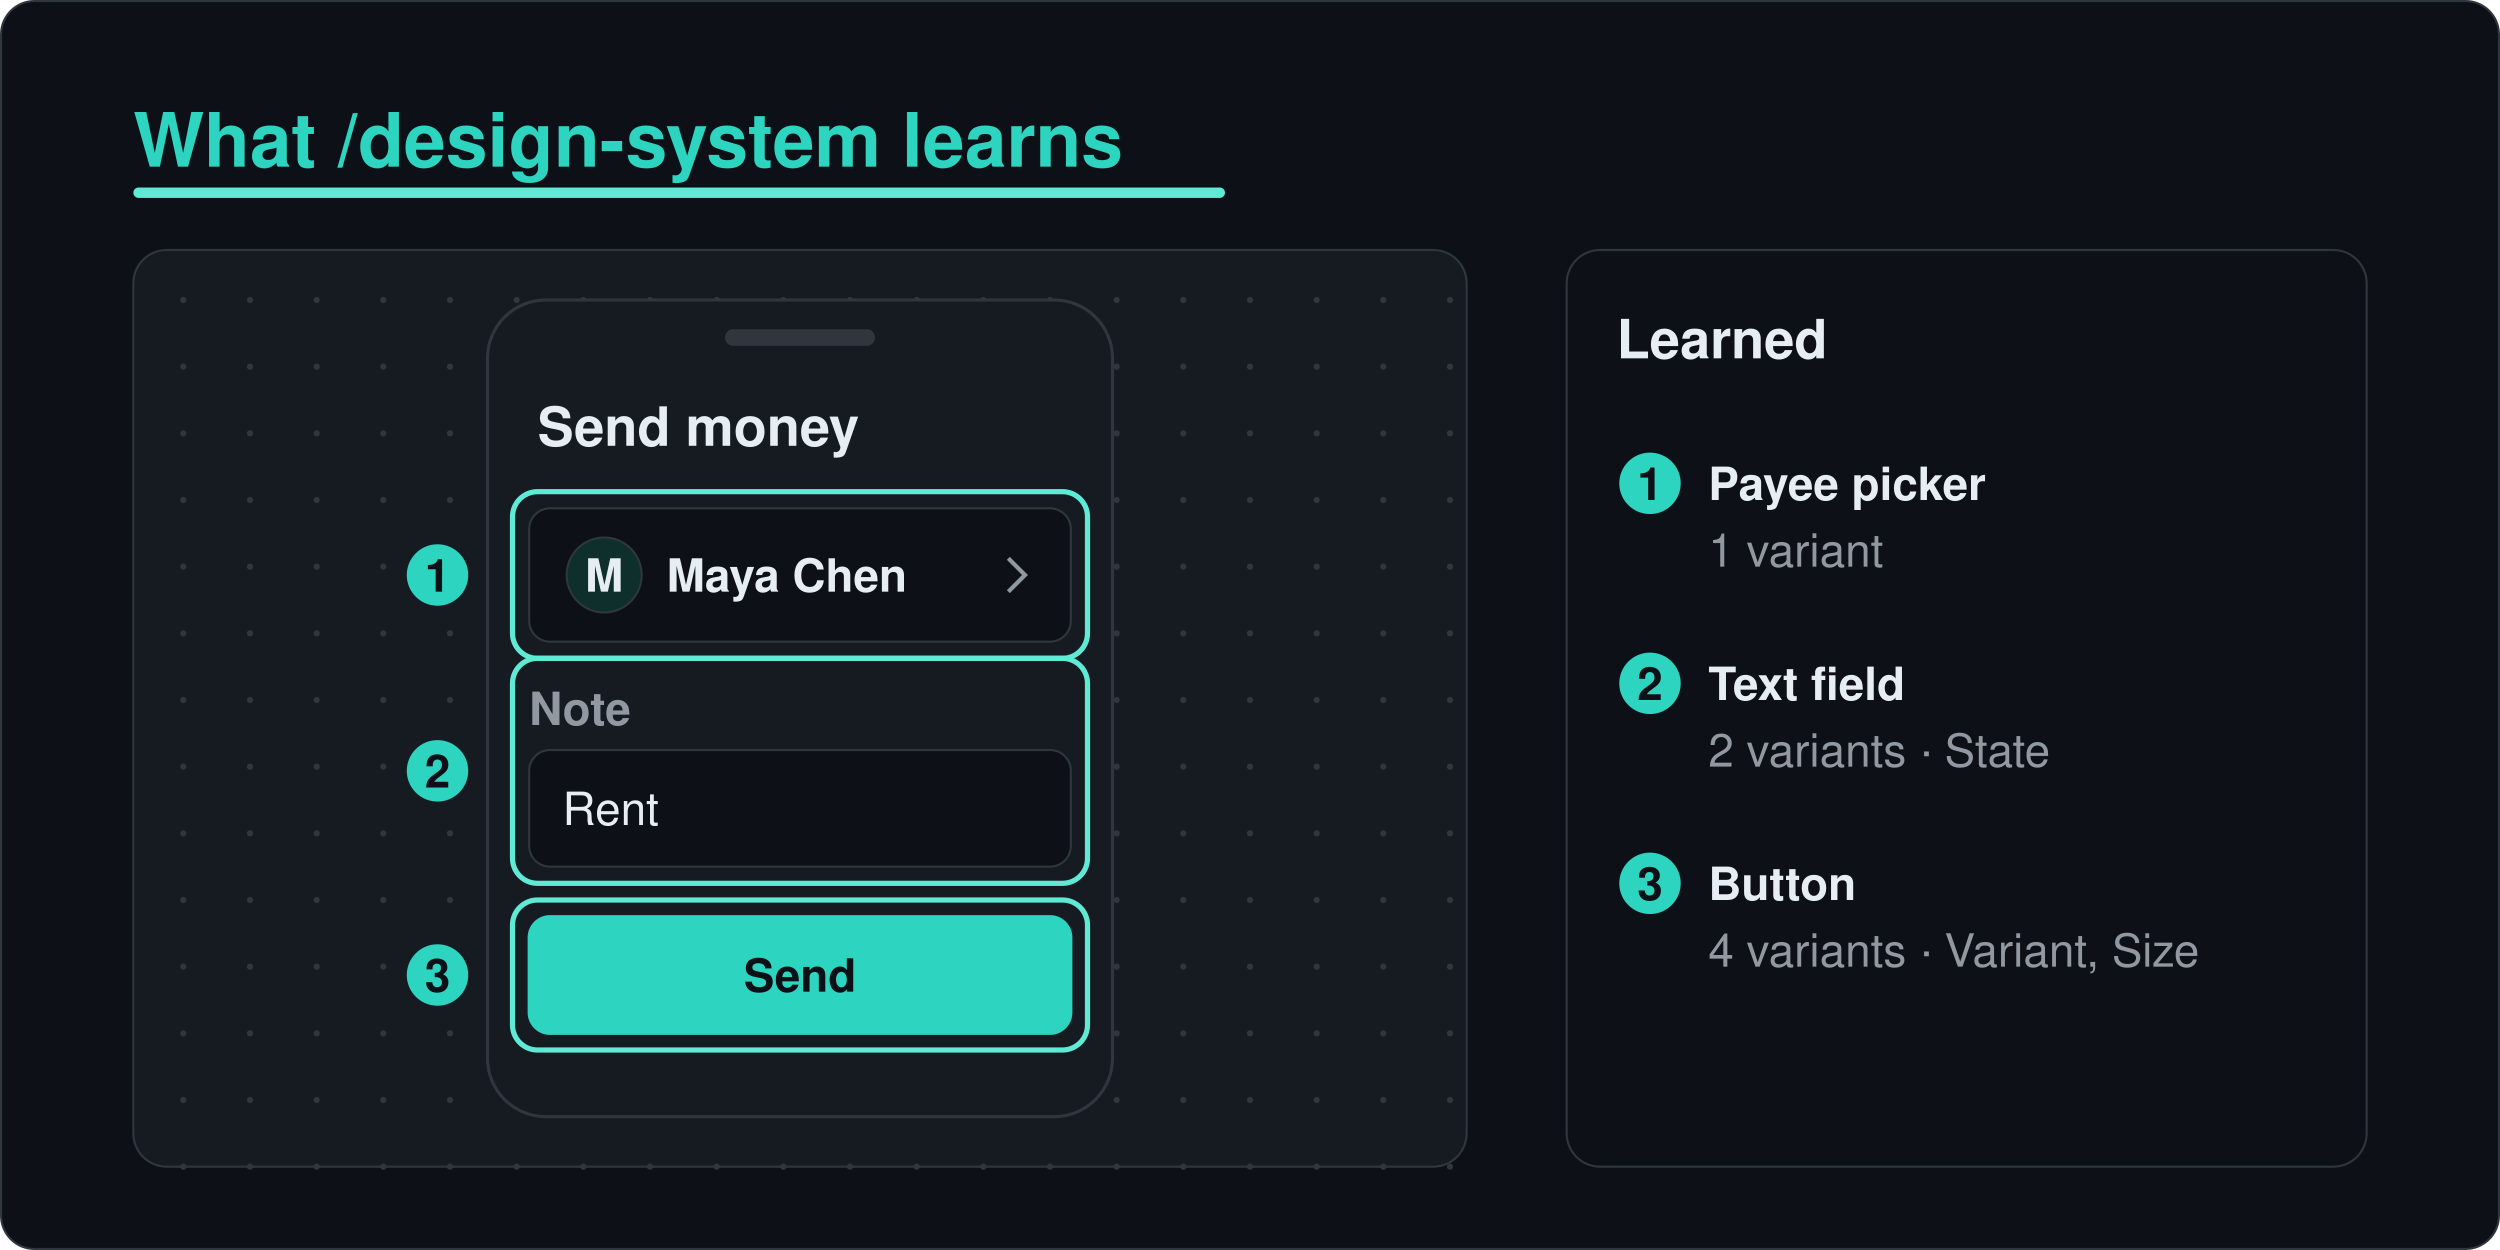
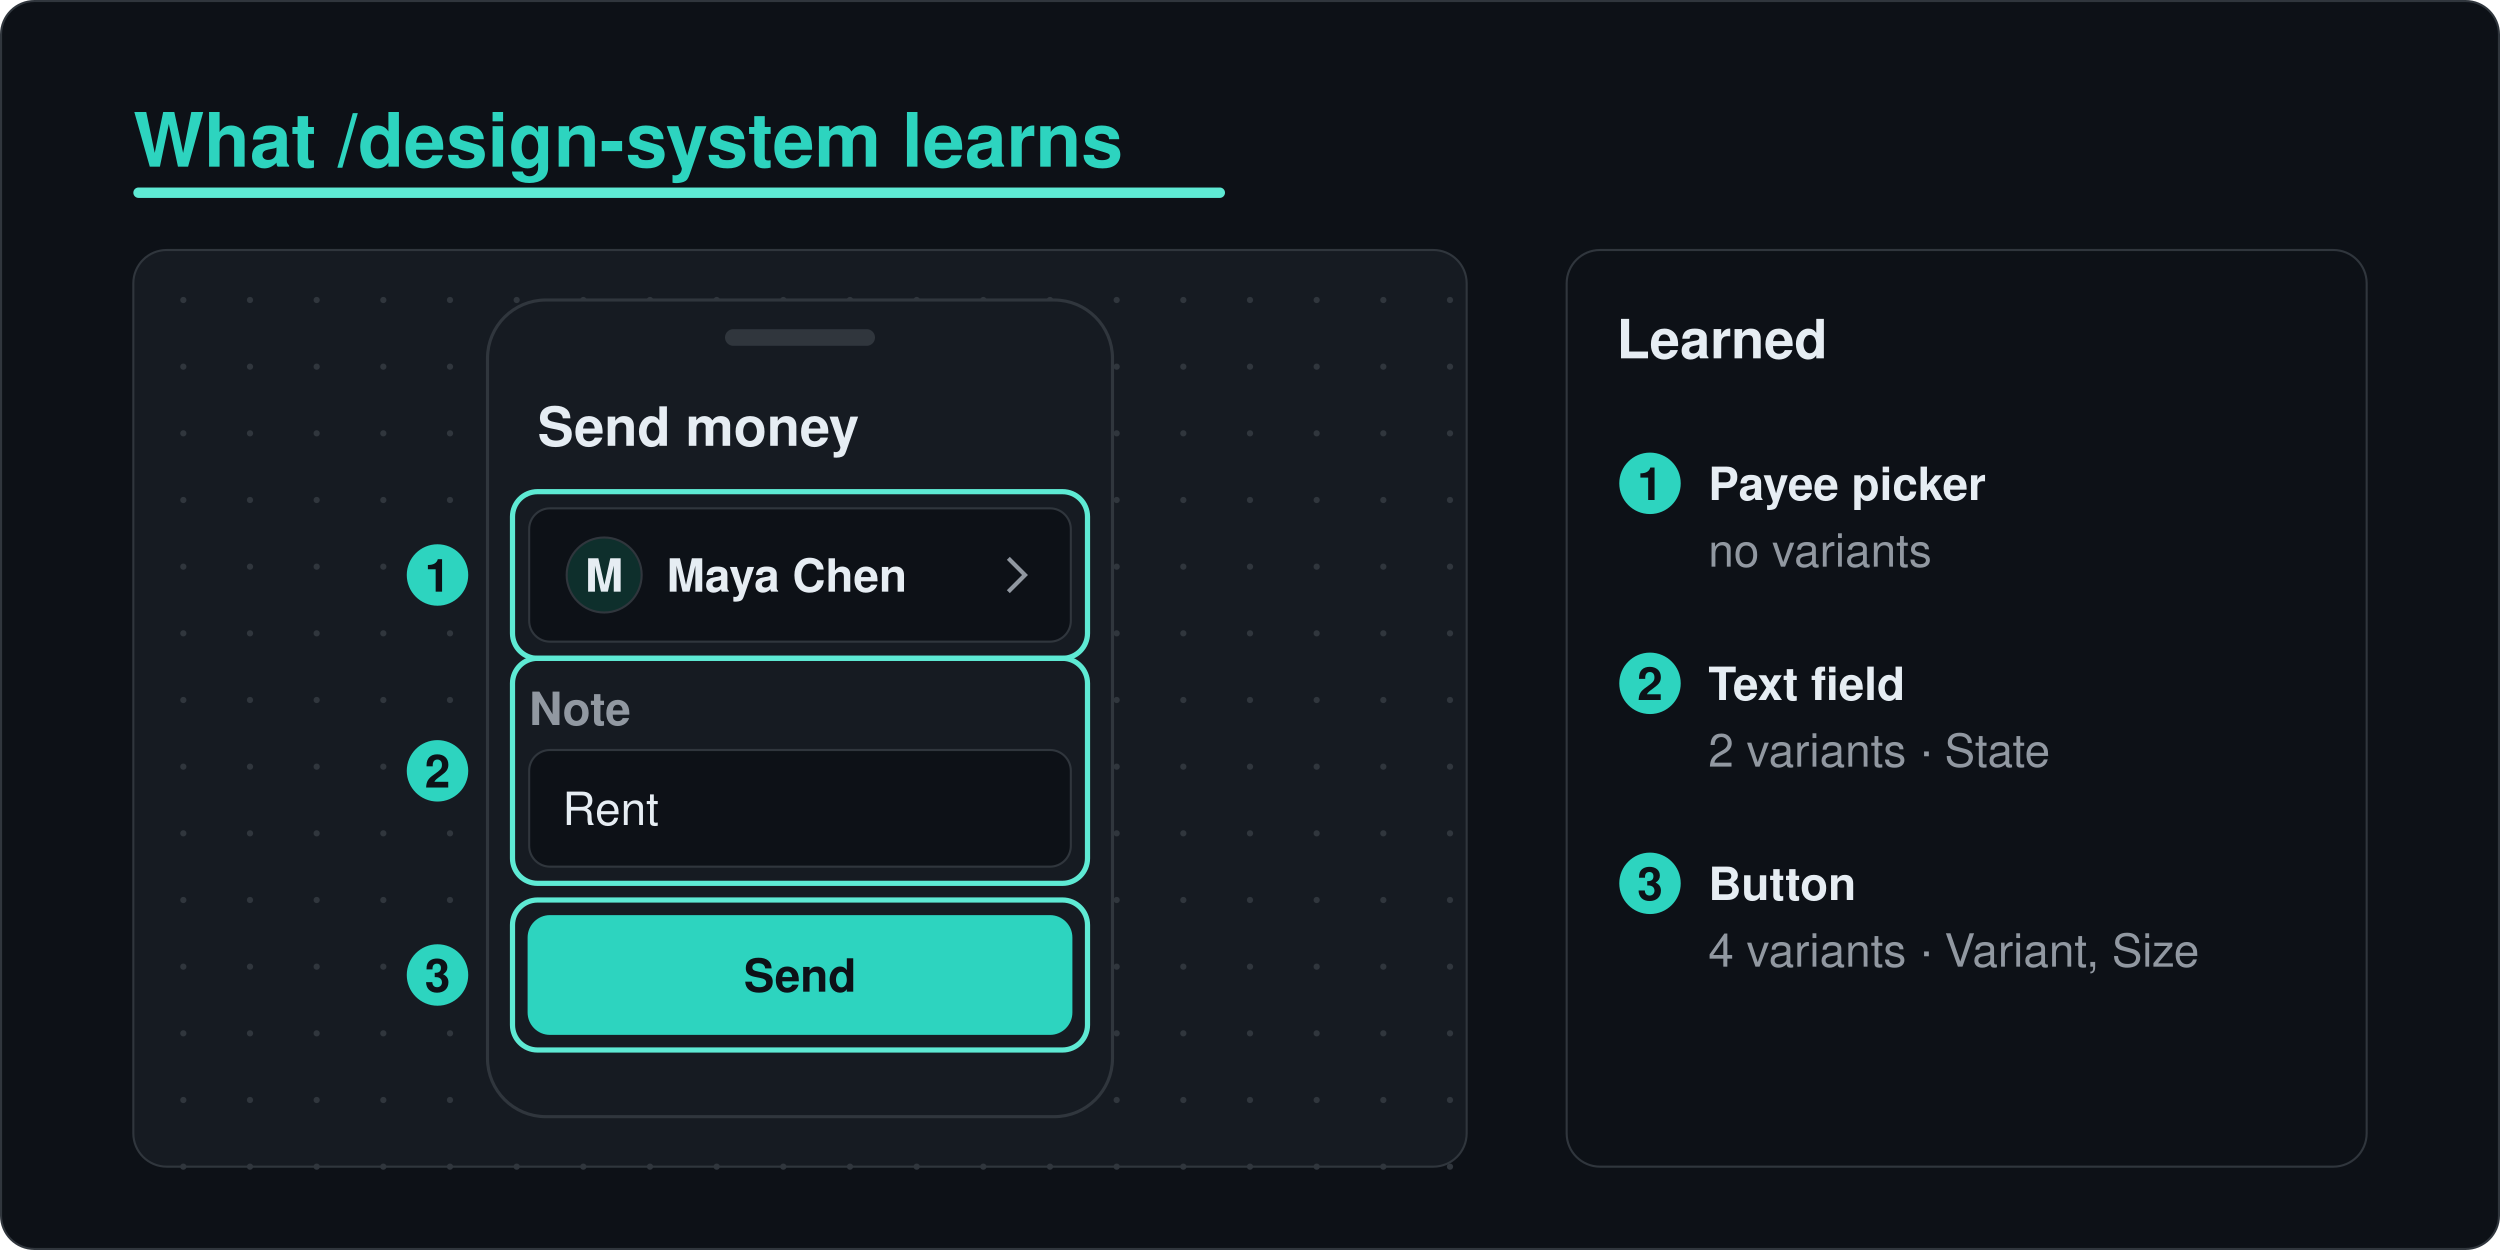
<svg xmlns="http://www.w3.org/2000/svg" width="1200" height="600" viewBox="0 0 1200 600" role="img" aria-labelledby="t d">
  <style>.scan{animation:scan 8s linear infinite both}@keyframes scan{0%{transform:translateX(0);opacity:1}55%{transform:translateX(560px);opacity:1}60%,100%{transform:translateX(560px);opacity:0}}.scan{opacity:0}.h0{animation:h0 8s ease-out infinite both}@keyframes h0{0%,18%{opacity:0}22%,94%{opacity:1}100%{opacity:0}}.h1{animation:h1 8s ease-out infinite both}@keyframes h1{0%,30%{opacity:0}34%,94%{opacity:1}100%{opacity:0}}.h2{animation:h2 8s ease-out infinite both}@keyframes h2{0%,44%{opacity:0}48%,94%{opacity:1}100%{opacity:0}}@media (prefers-reduced-motion: reduce){*{animation:none!important}}</style>
  <rect x="0.5" y="0.5" width="1199" height="599" rx="16" fill="#0D1117" stroke="#30363D" stroke-width="1" />
  <text x="64" y="80" font-family="-apple-system,'Segoe UI',Helvetica,Arial,sans-serif" font-size="36" font-weight="600" fill="#2DD4BF" text-anchor="start">What /design-system learns</text>
  <rect x="64" y="90" width="524" height="5" rx="2.5" fill="#5EEAD4" />
  <rect x="64" y="120" width="640" height="440" rx="16" fill="#161B22" stroke="#30363D" stroke-width="1" />
  <g fill="#30363D">
    <circle cx="88" cy="144" r="1.5" />
    <circle cx="88" cy="176" r="1.5" />
    <circle cx="88" cy="208" r="1.5" />
    <circle cx="88" cy="240" r="1.5" />
    <circle cx="88" cy="272" r="1.5" />
    <circle cx="88" cy="304" r="1.5" />
    <circle cx="88" cy="336" r="1.5" />
    <circle cx="88" cy="368" r="1.5" />
    <circle cx="88" cy="400" r="1.5" />
    <circle cx="88" cy="432" r="1.5" />
    <circle cx="88" cy="464" r="1.5" />
    <circle cx="88" cy="496" r="1.5" />
    <circle cx="88" cy="528" r="1.5" />
    <circle cx="88" cy="560" r="1.5" />
    <circle cx="120" cy="144" r="1.5" />
    <circle cx="120" cy="176" r="1.5" />
    <circle cx="120" cy="208" r="1.5" />
    <circle cx="120" cy="240" r="1.5" />
    <circle cx="120" cy="272" r="1.5" />
    <circle cx="120" cy="304" r="1.5" />
    <circle cx="120" cy="336" r="1.5" />
    <circle cx="120" cy="368" r="1.5" />
    <circle cx="120" cy="400" r="1.5" />
    <circle cx="120" cy="432" r="1.5" />
    <circle cx="120" cy="464" r="1.5" />
    <circle cx="120" cy="496" r="1.5" />
    <circle cx="120" cy="528" r="1.5" />
    <circle cx="120" cy="560" r="1.5" />
    <circle cx="152" cy="144" r="1.5" />
    <circle cx="152" cy="176" r="1.5" />
    <circle cx="152" cy="208" r="1.5" />
    <circle cx="152" cy="240" r="1.5" />
    <circle cx="152" cy="272" r="1.5" />
    <circle cx="152" cy="304" r="1.5" />
    <circle cx="152" cy="336" r="1.5" />
    <circle cx="152" cy="368" r="1.5" />
    <circle cx="152" cy="400" r="1.5" />
    <circle cx="152" cy="432" r="1.5" />
    <circle cx="152" cy="464" r="1.5" />
    <circle cx="152" cy="496" r="1.5" />
    <circle cx="152" cy="528" r="1.5" />
    <circle cx="152" cy="560" r="1.5" />
    <circle cx="184" cy="144" r="1.5" />
    <circle cx="184" cy="176" r="1.5" />
    <circle cx="184" cy="208" r="1.5" />
    <circle cx="184" cy="240" r="1.5" />
    <circle cx="184" cy="272" r="1.5" />
    <circle cx="184" cy="304" r="1.5" />
    <circle cx="184" cy="336" r="1.5" />
    <circle cx="184" cy="368" r="1.5" />
    <circle cx="184" cy="400" r="1.5" />
    <circle cx="184" cy="432" r="1.5" />
    <circle cx="184" cy="464" r="1.5" />
    <circle cx="184" cy="496" r="1.5" />
    <circle cx="184" cy="528" r="1.5" />
    <circle cx="184" cy="560" r="1.5" />
    <circle cx="216" cy="144" r="1.5" />
    <circle cx="216" cy="176" r="1.5" />
    <circle cx="216" cy="208" r="1.5" />
    <circle cx="216" cy="240" r="1.5" />
    <circle cx="216" cy="272" r="1.5" />
    <circle cx="216" cy="304" r="1.5" />
    <circle cx="216" cy="336" r="1.5" />
    <circle cx="216" cy="368" r="1.5" />
    <circle cx="216" cy="400" r="1.5" />
    <circle cx="216" cy="432" r="1.5" />
    <circle cx="216" cy="464" r="1.5" />
    <circle cx="216" cy="496" r="1.5" />
    <circle cx="216" cy="528" r="1.5" />
    <circle cx="216" cy="560" r="1.5" />
    <circle cx="248" cy="144" r="1.5" />
    <circle cx="248" cy="176" r="1.5" />
    <circle cx="248" cy="208" r="1.5" />
    <circle cx="248" cy="240" r="1.5" />
    <circle cx="248" cy="272" r="1.5" />
    <circle cx="248" cy="304" r="1.5" />
    <circle cx="248" cy="336" r="1.5" />
    <circle cx="248" cy="368" r="1.5" />
    <circle cx="248" cy="400" r="1.5" />
    <circle cx="248" cy="432" r="1.5" />
    <circle cx="248" cy="464" r="1.5" />
    <circle cx="248" cy="496" r="1.5" />
    <circle cx="248" cy="528" r="1.5" />
    <circle cx="248" cy="560" r="1.5" />
    <circle cx="280" cy="144" r="1.5" />
    <circle cx="280" cy="176" r="1.5" />
    <circle cx="280" cy="208" r="1.5" />
    <circle cx="280" cy="240" r="1.5" />
    <circle cx="280" cy="272" r="1.5" />
    <circle cx="280" cy="304" r="1.5" />
    <circle cx="280" cy="336" r="1.5" />
    <circle cx="280" cy="368" r="1.5" />
    <circle cx="280" cy="400" r="1.5" />
    <circle cx="280" cy="432" r="1.5" />
    <circle cx="280" cy="464" r="1.5" />
    <circle cx="280" cy="496" r="1.5" />
    <circle cx="280" cy="528" r="1.5" />
    <circle cx="280" cy="560" r="1.5" />
    <circle cx="312" cy="144" r="1.5" />
    <circle cx="312" cy="176" r="1.5" />
    <circle cx="312" cy="208" r="1.5" />
    <circle cx="312" cy="240" r="1.5" />
    <circle cx="312" cy="272" r="1.5" />
    <circle cx="312" cy="304" r="1.5" />
    <circle cx="312" cy="336" r="1.5" />
    <circle cx="312" cy="368" r="1.5" />
    <circle cx="312" cy="400" r="1.5" />
    <circle cx="312" cy="432" r="1.5" />
    <circle cx="312" cy="464" r="1.5" />
    <circle cx="312" cy="496" r="1.5" />
    <circle cx="312" cy="528" r="1.5" />
    <circle cx="312" cy="560" r="1.5" />
    <circle cx="344" cy="144" r="1.5" />
    <circle cx="344" cy="176" r="1.5" />
    <circle cx="344" cy="208" r="1.5" />
    <circle cx="344" cy="240" r="1.5" />
    <circle cx="344" cy="272" r="1.5" />
    <circle cx="344" cy="304" r="1.5" />
    <circle cx="344" cy="336" r="1.5" />
    <circle cx="344" cy="368" r="1.5" />
    <circle cx="344" cy="400" r="1.5" />
    <circle cx="344" cy="432" r="1.5" />
    <circle cx="344" cy="464" r="1.5" />
    <circle cx="344" cy="496" r="1.5" />
    <circle cx="344" cy="528" r="1.5" />
    <circle cx="344" cy="560" r="1.5" />
    <circle cx="376" cy="144" r="1.5" />
    <circle cx="376" cy="176" r="1.5" />
    <circle cx="376" cy="208" r="1.5" />
    <circle cx="376" cy="240" r="1.5" />
    <circle cx="376" cy="272" r="1.5" />
    <circle cx="376" cy="304" r="1.5" />
    <circle cx="376" cy="336" r="1.5" />
    <circle cx="376" cy="368" r="1.5" />
    <circle cx="376" cy="400" r="1.5" />
    <circle cx="376" cy="432" r="1.5" />
    <circle cx="376" cy="464" r="1.5" />
    <circle cx="376" cy="496" r="1.5" />
    <circle cx="376" cy="528" r="1.5" />
    <circle cx="376" cy="560" r="1.5" />
    <circle cx="408" cy="144" r="1.5" />
    <circle cx="408" cy="176" r="1.5" />
    <circle cx="408" cy="208" r="1.5" />
    <circle cx="408" cy="240" r="1.5" />
    <circle cx="408" cy="272" r="1.5" />
    <circle cx="408" cy="304" r="1.5" />
    <circle cx="408" cy="336" r="1.5" />
    <circle cx="408" cy="368" r="1.5" />
    <circle cx="408" cy="400" r="1.5" />
    <circle cx="408" cy="432" r="1.5" />
    <circle cx="408" cy="464" r="1.5" />
    <circle cx="408" cy="496" r="1.5" />
    <circle cx="408" cy="528" r="1.5" />
    <circle cx="408" cy="560" r="1.5" />
    <circle cx="440" cy="144" r="1.5" />
    <circle cx="440" cy="176" r="1.5" />
    <circle cx="440" cy="208" r="1.5" />
    <circle cx="440" cy="240" r="1.5" />
    <circle cx="440" cy="272" r="1.5" />
    <circle cx="440" cy="304" r="1.5" />
    <circle cx="440" cy="336" r="1.5" />
    <circle cx="440" cy="368" r="1.5" />
    <circle cx="440" cy="400" r="1.5" />
    <circle cx="440" cy="432" r="1.5" />
    <circle cx="440" cy="464" r="1.5" />
    <circle cx="440" cy="496" r="1.5" />
    <circle cx="440" cy="528" r="1.5" />
    <circle cx="440" cy="560" r="1.5" />
    <circle cx="472" cy="144" r="1.5" />
    <circle cx="472" cy="176" r="1.5" />
    <circle cx="472" cy="208" r="1.5" />
    <circle cx="472" cy="240" r="1.5" />
    <circle cx="472" cy="272" r="1.5" />
    <circle cx="472" cy="304" r="1.5" />
    <circle cx="472" cy="336" r="1.5" />
    <circle cx="472" cy="368" r="1.5" />
    <circle cx="472" cy="400" r="1.5" />
    <circle cx="472" cy="432" r="1.5" />
    <circle cx="472" cy="464" r="1.5" />
    <circle cx="472" cy="496" r="1.5" />
    <circle cx="472" cy="528" r="1.5" />
    <circle cx="472" cy="560" r="1.5" />
    <circle cx="504" cy="144" r="1.5" />
    <circle cx="504" cy="176" r="1.5" />
    <circle cx="504" cy="208" r="1.5" />
    <circle cx="504" cy="240" r="1.5" />
    <circle cx="504" cy="272" r="1.5" />
    <circle cx="504" cy="304" r="1.5" />
    <circle cx="504" cy="336" r="1.5" />
    <circle cx="504" cy="368" r="1.5" />
    <circle cx="504" cy="400" r="1.5" />
    <circle cx="504" cy="432" r="1.5" />
    <circle cx="504" cy="464" r="1.5" />
    <circle cx="504" cy="496" r="1.5" />
    <circle cx="504" cy="528" r="1.5" />
    <circle cx="504" cy="560" r="1.5" />
    <circle cx="536" cy="144" r="1.5" />
    <circle cx="536" cy="176" r="1.5" />
    <circle cx="536" cy="208" r="1.5" />
    <circle cx="536" cy="240" r="1.5" />
    <circle cx="536" cy="272" r="1.5" />
    <circle cx="536" cy="304" r="1.5" />
    <circle cx="536" cy="336" r="1.5" />
    <circle cx="536" cy="368" r="1.5" />
    <circle cx="536" cy="400" r="1.5" />
    <circle cx="536" cy="432" r="1.5" />
    <circle cx="536" cy="464" r="1.5" />
    <circle cx="536" cy="496" r="1.5" />
    <circle cx="536" cy="528" r="1.5" />
    <circle cx="536" cy="560" r="1.5" />
    <circle cx="568" cy="144" r="1.5" />
    <circle cx="568" cy="176" r="1.5" />
    <circle cx="568" cy="208" r="1.5" />
    <circle cx="568" cy="240" r="1.5" />
    <circle cx="568" cy="272" r="1.5" />
    <circle cx="568" cy="304" r="1.5" />
    <circle cx="568" cy="336" r="1.5" />
    <circle cx="568" cy="368" r="1.5" />
    <circle cx="568" cy="400" r="1.5" />
    <circle cx="568" cy="432" r="1.5" />
    <circle cx="568" cy="464" r="1.5" />
    <circle cx="568" cy="496" r="1.5" />
    <circle cx="568" cy="528" r="1.5" />
    <circle cx="568" cy="560" r="1.5" />
    <circle cx="600" cy="144" r="1.5" />
    <circle cx="600" cy="176" r="1.5" />
    <circle cx="600" cy="208" r="1.5" />
    <circle cx="600" cy="240" r="1.5" />
    <circle cx="600" cy="272" r="1.5" />
    <circle cx="600" cy="304" r="1.5" />
    <circle cx="600" cy="336" r="1.5" />
    <circle cx="600" cy="368" r="1.5" />
    <circle cx="600" cy="400" r="1.5" />
    <circle cx="600" cy="432" r="1.5" />
    <circle cx="600" cy="464" r="1.5" />
    <circle cx="600" cy="496" r="1.5" />
    <circle cx="600" cy="528" r="1.5" />
    <circle cx="600" cy="560" r="1.5" />
    <circle cx="632" cy="144" r="1.5" />
    <circle cx="632" cy="176" r="1.5" />
    <circle cx="632" cy="208" r="1.5" />
    <circle cx="632" cy="240" r="1.5" />
    <circle cx="632" cy="272" r="1.5" />
    <circle cx="632" cy="304" r="1.5" />
    <circle cx="632" cy="336" r="1.5" />
    <circle cx="632" cy="368" r="1.5" />
    <circle cx="632" cy="400" r="1.5" />
    <circle cx="632" cy="432" r="1.5" />
    <circle cx="632" cy="464" r="1.5" />
    <circle cx="632" cy="496" r="1.5" />
    <circle cx="632" cy="528" r="1.5" />
    <circle cx="632" cy="560" r="1.5" />
    <circle cx="664" cy="144" r="1.5" />
    <circle cx="664" cy="176" r="1.5" />
    <circle cx="664" cy="208" r="1.5" />
    <circle cx="664" cy="240" r="1.5" />
    <circle cx="664" cy="272" r="1.5" />
    <circle cx="664" cy="304" r="1.5" />
    <circle cx="664" cy="336" r="1.5" />
    <circle cx="664" cy="368" r="1.5" />
    <circle cx="664" cy="400" r="1.5" />
    <circle cx="664" cy="432" r="1.5" />
    <circle cx="664" cy="464" r="1.5" />
    <circle cx="664" cy="496" r="1.5" />
    <circle cx="664" cy="528" r="1.5" />
    <circle cx="664" cy="560" r="1.5" />
    <circle cx="696" cy="144" r="1.5" />
    <circle cx="696" cy="176" r="1.5" />
    <circle cx="696" cy="208" r="1.5" />
    <circle cx="696" cy="240" r="1.5" />
    <circle cx="696" cy="272" r="1.5" />
    <circle cx="696" cy="304" r="1.5" />
    <circle cx="696" cy="336" r="1.5" />
    <circle cx="696" cy="368" r="1.5" />
    <circle cx="696" cy="400" r="1.5" />
    <circle cx="696" cy="432" r="1.5" />
    <circle cx="696" cy="464" r="1.5" />
    <circle cx="696" cy="496" r="1.5" />
    <circle cx="696" cy="528" r="1.5" />
    <circle cx="696" cy="560" r="1.5" />
  </g>
  <g>
    <rect x="234" y="144" width="300" height="392" rx="28" fill="#161B22" stroke="#30363D" stroke-width="1.5" />
    <rect x="348.0" y="158" width="72" height="8" rx="4" fill="#30363D" />
    <text x="258" y="214" font-family="-apple-system,'Segoe UI',Helvetica,Arial,sans-serif" font-size="26" font-weight="700" fill="#E6EDF3" text-anchor="start">Send money</text>
  </g>
  <g>
    <rect x="254" y="244" width="260" height="64" rx="10" fill="#0D1117" stroke="#30363D" stroke-width="1" />
    <circle cx="290" cy="276" r="18" fill="#0E2F2C" stroke="#30363D" />
    <text x="290" y="284" font-family="-apple-system,'Segoe UI',Helvetica,Arial,sans-serif" font-size="22" font-weight="700" fill="#E6EDF3" text-anchor="middle">M</text>
    <text x="320" y="284" font-family="-apple-system,'Segoe UI',Helvetica,Arial,sans-serif" font-size="22" font-weight="600" fill="#E6EDF3" text-anchor="start">Maya Chen</text>
    <path d="M484 268 l8 8 l-8 8" stroke="#9198A1" stroke-width="2" fill="none" />
  </g>
  <g>
    <text x="254" y="348" font-family="-apple-system,'Segoe UI',Helvetica,Arial,sans-serif" font-size="22" font-weight="600" fill="#9198A1" text-anchor="start">Note</text>
    <rect x="254" y="360" width="260" height="56" rx="10" fill="#0D1117" stroke="#30363D" stroke-width="1" />
    <text x="270" y="396" font-family="-apple-system,'Segoe UI',Helvetica,Arial,sans-serif" font-size="22" font-weight="400" fill="#E6EDF3" text-anchor="start">Rent</text>
  </g>
  <g>
    <rect x="254" y="440" width="260" height="56" rx="10" fill="#2DD4BF" stroke="#2DD4BF" stroke-width="1.5" />
    <text x="384.0" y="476" font-family="-apple-system,'Segoe UI',Helvetica,Arial,sans-serif" font-size="22" font-weight="700" fill="#0D1117" text-anchor="middle">Send</text>
  </g>
  <g class="h0">
    <rect x="246" y="236" width="276" height="80" rx="12" fill="none" stroke="#5EEAD4" stroke-width="2.5" />
  </g>
  <g class="h0">
    <circle cx="210" cy="276.0" r="14" fill="#2DD4BF" stroke="#2DD4BF" stroke-width="1.5" />
    <text x="210" y="284.0" font-family="-apple-system,'Segoe UI',Helvetica,Arial,sans-serif" font-size="22" font-weight="700" fill="#0D1117" text-anchor="middle">1</text>
  </g>
  <g class="h1">
    <rect x="246" y="316" width="276" height="108" rx="12" fill="none" stroke="#5EEAD4" stroke-width="2.5" />
  </g>
  <g class="h1">
    <circle cx="210" cy="370.0" r="14" fill="#2DD4BF" stroke="#2DD4BF" stroke-width="1.5" />
    <text x="210" y="378.0" font-family="-apple-system,'Segoe UI',Helvetica,Arial,sans-serif" font-size="22" font-weight="700" fill="#0D1117" text-anchor="middle">2</text>
  </g>
  <g class="h2">
    <rect x="246" y="432" width="276" height="72" rx="12" fill="none" stroke="#5EEAD4" stroke-width="2.5" />
  </g>
  <g class="h2">
    <circle cx="210" cy="468.0" r="14" fill="#2DD4BF" stroke="#2DD4BF" stroke-width="1.5" />
    <text x="210" y="476.0" font-family="-apple-system,'Segoe UI',Helvetica,Arial,sans-serif" font-size="22" font-weight="700" fill="#0D1117" text-anchor="middle">3</text>
  </g>
  <g class="scan">
    <rect x="104" y="128" width="4" height="424" rx="2" fill="#5EEAD4" stroke="#2DD4BF" stroke-width="1" />
  </g>
  <rect x="752" y="120" width="384" height="440" rx="16" fill="#0D1117" stroke="#30363D" stroke-width="1" />
  <text x="776" y="172" font-family="-apple-system,'Segoe UI',Helvetica,Arial,sans-serif" font-size="26" font-weight="700" fill="#E6EDF3" text-anchor="start">Learned</text>
  <g class="h0">
    <g>
      <circle cx="792" cy="232" r="14" fill="#2DD4BF" stroke="#2DD4BF" stroke-width="1.5" />
      <text x="792" y="240" font-family="-apple-system,'Segoe UI',Helvetica,Arial,sans-serif" font-size="22" font-weight="700" fill="#0D1117" text-anchor="middle">1</text>
    </g>
    <text x="820" y="240" font-family="-apple-system,'Segoe UI',Helvetica,Arial,sans-serif" font-size="22" font-weight="600" fill="#E6EDF3" text-anchor="start">Payee picker</text>
-     <text x="820" y="272" font-family="-apple-system,'Segoe UI',Helvetica,Arial,sans-serif" font-size="22" font-weight="400" fill="#9198A1" text-anchor="start">1 variant</text>
+     <text x="820" y="272" font-family="-apple-system,'Segoe UI',Helvetica,Arial,sans-serif" font-size="22" font-weight="400" fill="#9198A1" text-anchor="start">no variants</text>
  </g>
  <g class="h1">
    <g>
      <circle cx="792" cy="328" r="14" fill="#2DD4BF" stroke="#2DD4BF" stroke-width="1.5" />
      <text x="792" y="336" font-family="-apple-system,'Segoe UI',Helvetica,Arial,sans-serif" font-size="22" font-weight="700" fill="#0D1117" text-anchor="middle">2</text>
    </g>
    <text x="820" y="336" font-family="-apple-system,'Segoe UI',Helvetica,Arial,sans-serif" font-size="22" font-weight="600" fill="#E6EDF3" text-anchor="start">Text field</text>
    <text x="820" y="368" font-family="-apple-system,'Segoe UI',Helvetica,Arial,sans-serif" font-size="22" font-weight="400" fill="#9198A1" text-anchor="start">2 variants · State</text>
  </g>
  <g class="h2">
    <g>
      <circle cx="792" cy="424" r="14" fill="#2DD4BF" stroke="#2DD4BF" stroke-width="1.5" />
      <text x="792" y="432" font-family="-apple-system,'Segoe UI',Helvetica,Arial,sans-serif" font-size="22" font-weight="700" fill="#0D1117" text-anchor="middle">3</text>
    </g>
    <text x="820" y="432" font-family="-apple-system,'Segoe UI',Helvetica,Arial,sans-serif" font-size="22" font-weight="600" fill="#E6EDF3" text-anchor="start">Button</text>
    <text x="820" y="464" font-family="-apple-system,'Segoe UI',Helvetica,Arial,sans-serif" font-size="22" font-weight="400" fill="#9198A1" text-anchor="start">4 variants · Variant, Size</text>
  </g>
</svg>
